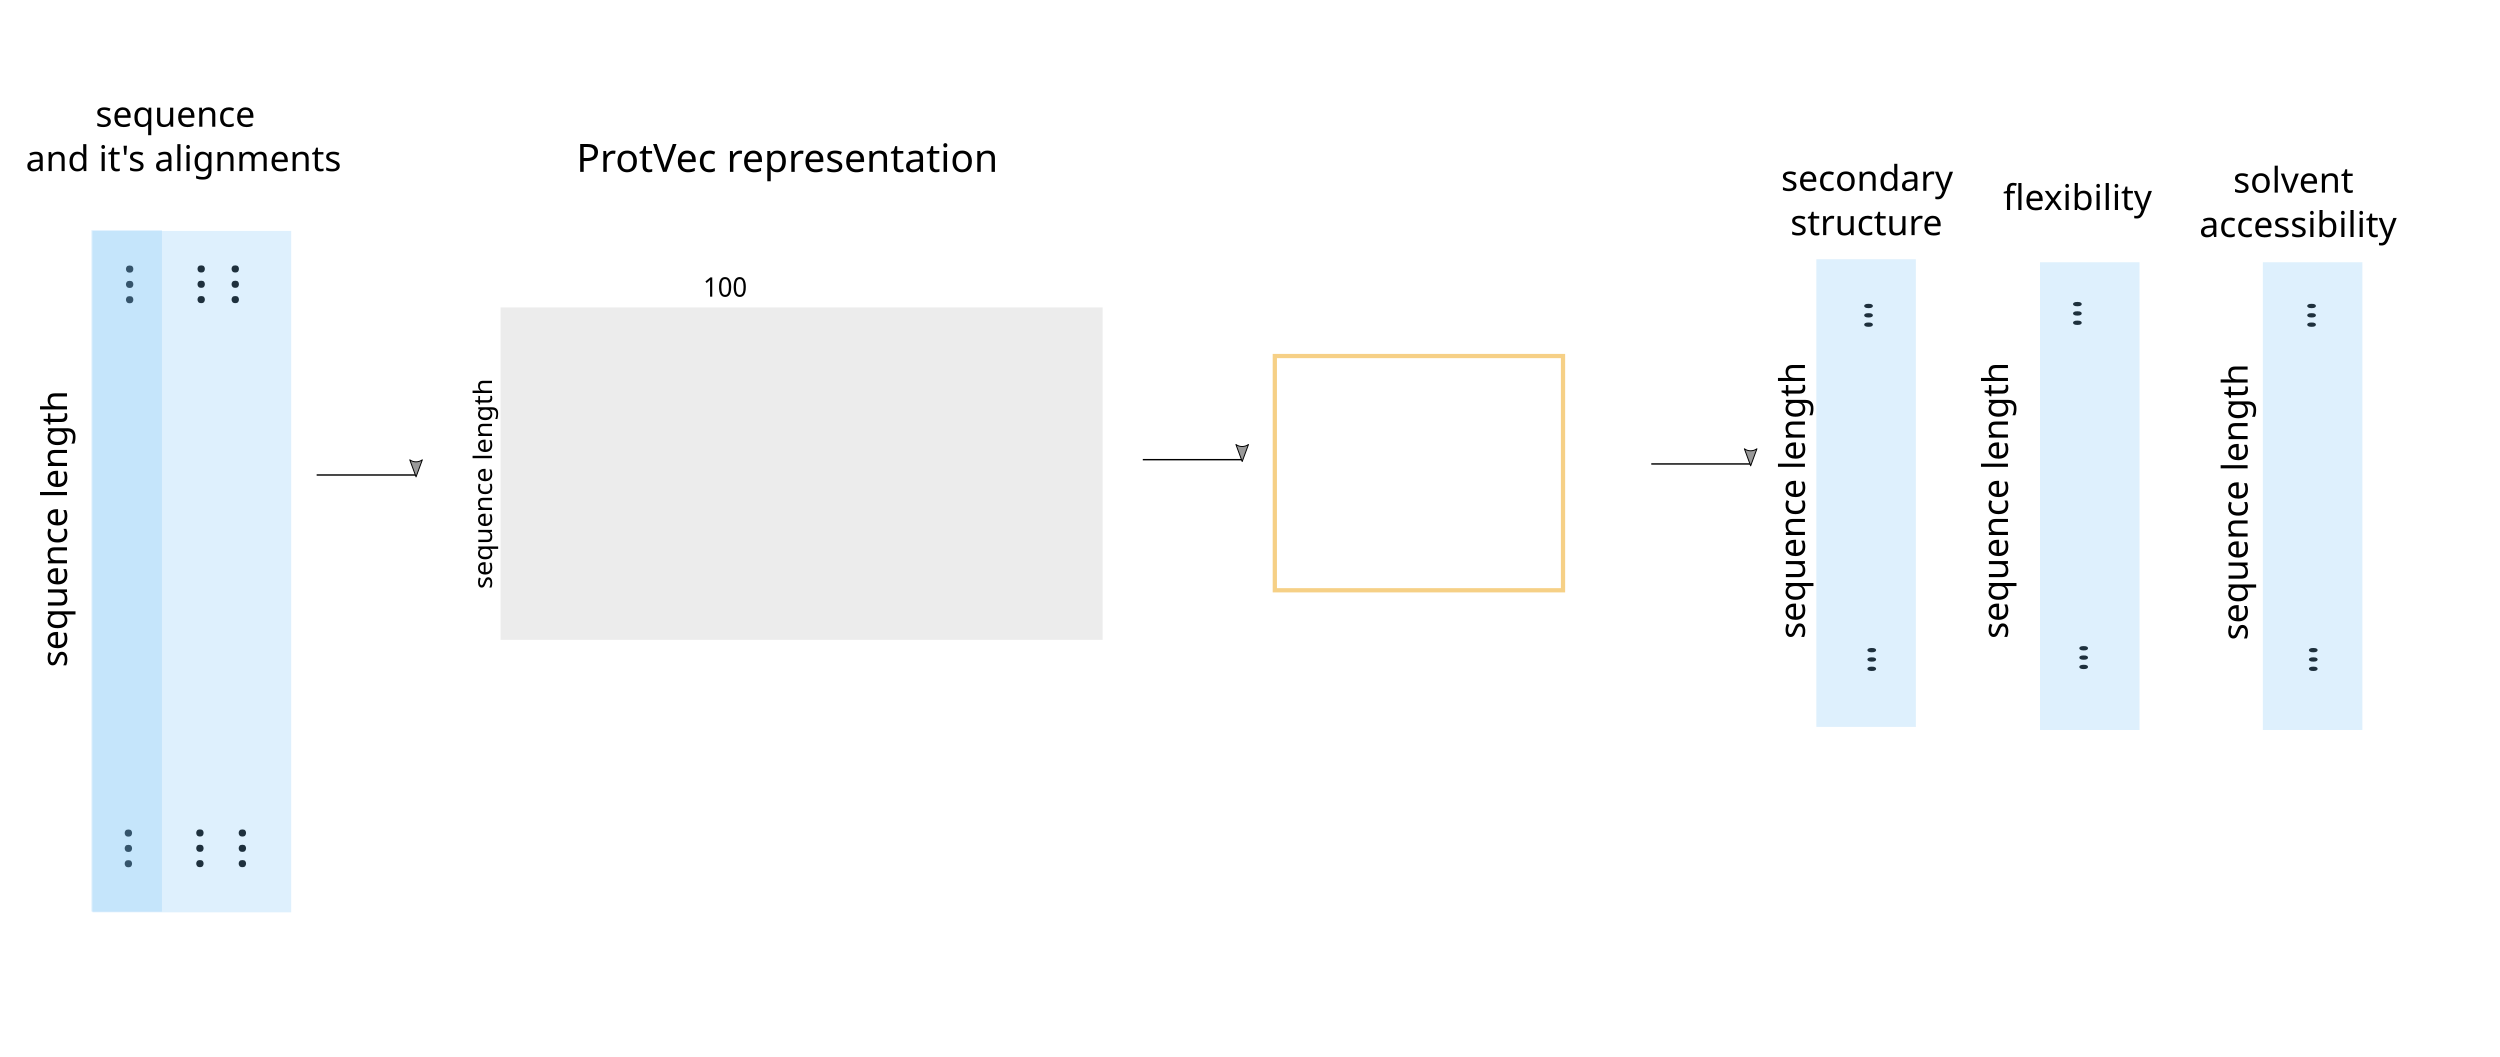
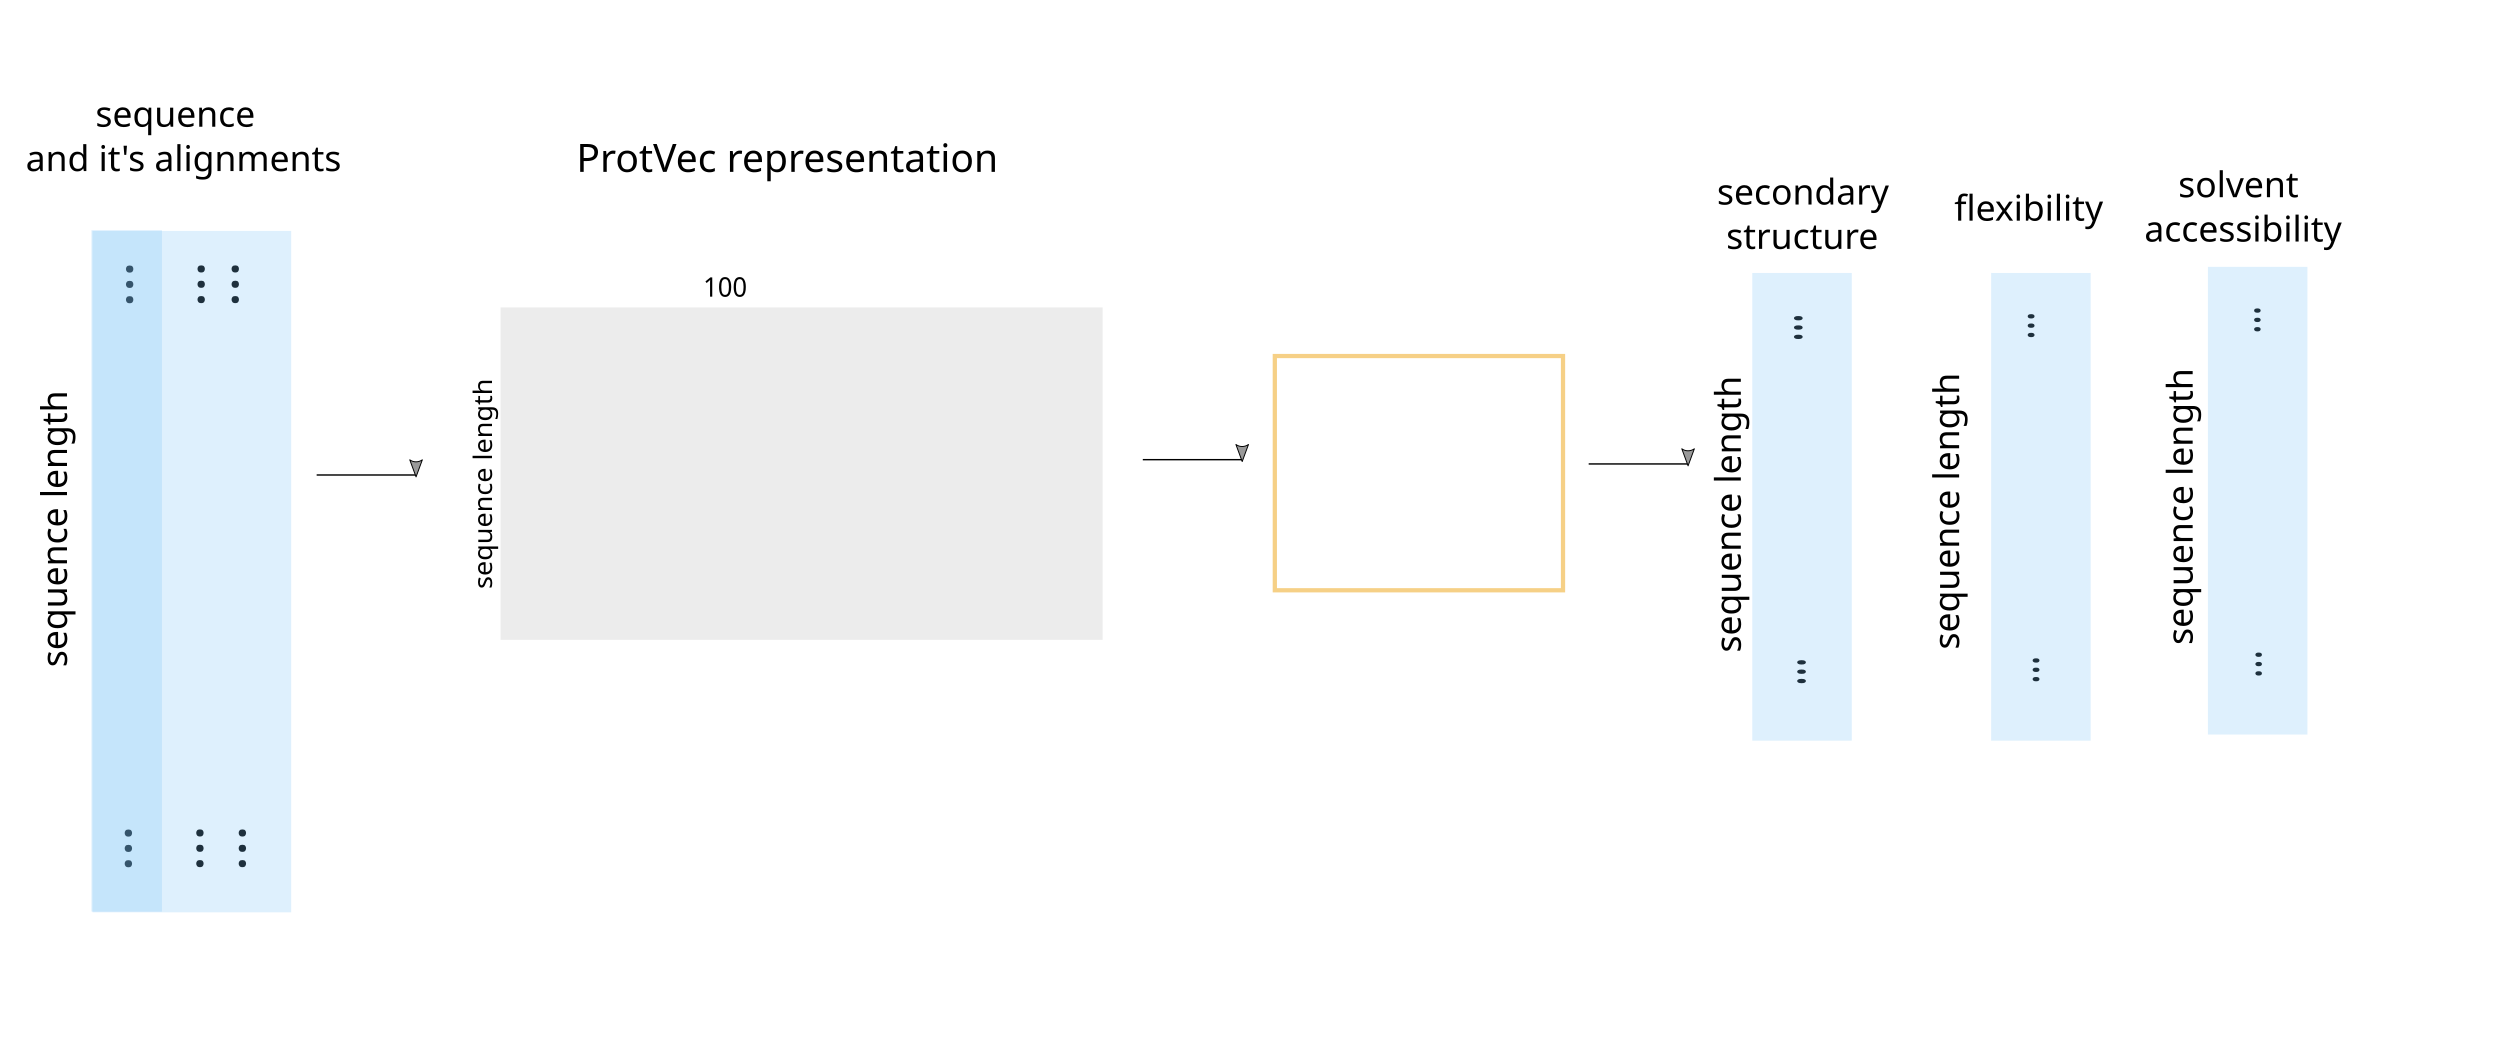
<svg xmlns="http://www.w3.org/2000/svg" xmlns:ns1="http://www.openswatchbook.org/uri/2009/osb" width="497mm" height="210mm" viewBox="0 0 1761.024 744.094" id="svg2" version="1.1">
  <defs id="defs4">
    <marker orient="auto" refY="0" refX="0" id="Arrow1Lstart" style="overflow:visible">
      <path id="path8657" d="M 0,0 5,-5 -12.5,0 5,5 0,0 Z" style="fill:#000000;fill-opacity:1;fill-rule:evenodd;stroke:#000000;stroke-width:1pt;stroke-opacity:1" transform="matrix(0.8,0,0,0.8,10,0)" />
    </marker>
    <marker orient="auto" refY="0" refX="0" id="Arrow2Lend" style="overflow:visible">
      <path id="path8678" style="fill:#999999;fill-opacity:1;fill-rule:evenodd;stroke:#000000;stroke-width:0.625;stroke-linejoin:round;stroke-opacity:1" d="M 8.719,4.034 -2.207,0.016 8.719,-4.002 c -1.745,2.372 -1.735,5.617 -6e-7,8.035 z" transform="matrix(-1.1,0,0,-1.1,-1.1,0)" />
    </marker>
    <linearGradient id="linearGradient5948" ns1:paint="solid">
      <stop style="stop-color:#000000;stop-opacity:1;" offset="0" id="stop5950" />
    </linearGradient>
    <linearGradient id="linearGradient4376" ns1:paint="solid">
      <stop style="stop-color:#000000;stop-opacity:1;" offset="0" id="stop4378" />
    </linearGradient>
    <marker orient="auto" refY="0" refX="0" id="Arrow2Lend-4" style="overflow:visible">
      <path id="path8678-3" style="fill:#999999;fill-opacity:1;fill-rule:evenodd;stroke:#000000;stroke-width:0.625;stroke-linejoin:round;stroke-opacity:1" d="M 8.719,4.034 -2.207,0.016 8.719,-4.002 c -1.745,2.372 -1.735,5.617 -6e-7,8.035 z" transform="matrix(-1.1,0,0,-1.1,-1.1,0)" />
    </marker>
    <filter style="color-interpolation-filters:sRGB" id="filter10091" x="-0.012" width="1.024" y="-0.018" height="1.035">
      <feGaussianBlur stdDeviation="2.479" id="feGaussianBlur10093" />
    </filter>
    <marker orient="auto" refY="0" refX="0" id="Arrow2Lend-6" style="overflow:visible">
      <path id="path8678-1" style="fill:#999999;fill-opacity:1;fill-rule:evenodd;stroke:#000000;stroke-width:0.625;stroke-linejoin:round;stroke-opacity:1" d="M 8.719,4.034 -2.207,0.016 8.719,-4.002 c -1.745,2.372 -1.735,5.617 -6e-7,8.035 z" transform="matrix(-1.1,0,0,-1.1,-1.1,0)" />
    </marker>
  </defs>
  <g id="layer1" transform="translate(0,-308.2677)">
    <rect style="fill:#ffccaa;stroke:none" id="rect4504" width="32" height="91" x="-230" y="669.362" />
    <text xml:space="preserve" style="font-style:normal;font-weight:normal;font-size:40px;line-height:125%;font-family:sans-serif;letter-spacing:0px;word-spacing:0px;fill:#000000;fill-opacity:1;stroke:none;stroke-width:1px;stroke-linecap:butt;stroke-linejoin:miter;stroke-opacity:1" x="194.737" y="420.783" id="text3374">
      <tspan id="tspan3376" x="194.737" y="420.783" />
    </text>
    <flowRoot xml:space="preserve" id="flowRoot3400" style="font-style:normal;font-weight:normal;font-size:40px;line-height:125%;font-family:sans-serif;letter-spacing:0px;word-spacing:0px;fill:#000000;fill-opacity:1;stroke:none;stroke-width:1px;stroke-linecap:butt;stroke-linejoin:miter;stroke-opacity:1">
      <flowRegion id="flowRegion3402">
        <rect id="rect3404" width="34.211" height="367.105" x="156.579" y="107.252" />
      </flowRegion>
      <flowPara id="flowPara3406" />
    </flowRoot>
    <flowRoot xml:space="preserve" id="flowRoot4382" style="font-style:normal;font-weight:normal;font-size:40px;line-height:125%;font-family:sans-serif;letter-spacing:0px;word-spacing:0px;fill:#000000;fill-opacity:1;stroke:none;stroke-width:1px;stroke-linecap:butt;stroke-linejoin:miter;stroke-opacity:1">
      <flowRegion id="flowRegion4384">
        <rect id="rect4386" width="336.842" height="364.474" x="75" y="171.726" />
      </flowRegion>
      <flowPara id="flowPara4388" />
    </flowRoot>
    <flowRoot xml:space="preserve" id="flowRoot4447" style="font-style:normal;font-weight:normal;font-size:25px;line-height:125%;font-family:sans-serif;letter-spacing:0px;word-spacing:0px;fill:#000000;fill-opacity:1;stroke:none;stroke-width:1px;stroke-linecap:butt;stroke-linejoin:miter;stroke-opacity:1">
      <flowRegion id="flowRegion4449">
        <rect id="rect4451" width="500" height="379" x="414" y="170.094" style="font-size:25px" />
      </flowRegion>
      <flowPara id="flowPara4453" />
    </flowRoot>
    <flowRoot xml:space="preserve" id="flowRoot6033" style="font-style:normal;font-weight:normal;font-size:40px;line-height:125%;font-family:sans-serif;letter-spacing:0px;word-spacing:0px;fill:#000000;fill-opacity:1;stroke:none;stroke-width:1px;stroke-linecap:butt;stroke-linejoin:miter;stroke-opacity:1" transform="translate(0,308.2677)">
      <flowRegion id="flowRegion6035">
        <rect id="rect6037" width="95" height="41" x="535" y="270.094" />
      </flowRegion>
      <flowPara id="flowPara6039">100</flowPara>
    </flowRoot>
    <g id="g6079" transform="matrix(0.4714711,0,0,0.4310005,-324.7139,178.5243)">
      <g transform="matrix(0.8914975,0,0,0.9973412,94.81218,-60.72728)" id="g5996">
        <rect id="rect3574" width="248.842" height="376.105" x="72" y="478.678" style="fill:#ececec;fill-opacity:1" />
        <g id="g5960">
          <flowRoot transform="matrix(0.6460332,0,0,0.9972426,27.01348,308.7588)" style="font-style:normal;font-weight:normal;font-size:25px;line-height:125%;font-family:sans-serif;letter-spacing:0px;word-spacing:0px;fill:#000000;fill-opacity:1;stroke:none;stroke-width:1px;stroke-linecap:butt;stroke-linejoin:miter;stroke-opacity:1" id="flowRoot4390" xml:space="preserve">
            <flowRegion id="flowRegion4392">
              <rect style="font-size:25px" y="171.726" x="76.316" height="372.105" width="366.895" id="rect4394" />
            </flowRegion>
            <flowPara id="flowPara4396">0 0 0 1 0          ...           0 0 0</flowPara>
            <flowPara id="flowPara4400">0 1 0 0 0          ...           0 0 0</flowPara>
            <flowPara id="flowPara4402">0 0 0 0 0          ...           0 0 1</flowPara>
            <flowPara id="flowPara4404">1 0 0 0 0          ...           0 0 0</flowPara>
            <flowPara id="flowPara4406">0 0 0 0 0          ...           0 0 0</flowPara>
            <flowPara id="flowPara4398">0 1 0 0 0          ...           0 0 0</flowPara>
            <flowPara id="flowPara4428" />
            <flowPara id="flowPara4430" />
            <flowPara id="flowPara4432">                        ...</flowPara>
            <flowPara id="flowPara4434" />
            <flowPara id="flowPara4436" />
            <flowPara id="flowPara4438">0 0 0 0 1          ...           0 0 0</flowPara>
            <flowPara id="flowPara4440">0 0 0 0 1          ...           0 0 0</flowPara>
          </flowRoot>
        </g>
      </g>
      <text id="text6071" y="404.362" x="263" style="font-style:normal;font-weight:normal;font-size:25px;line-height:125%;font-family:sans-serif;letter-spacing:0px;word-spacing:0px;fill:#000000;fill-opacity:1;stroke:none;stroke-width:1px;stroke-linecap:butt;stroke-linejoin:miter;stroke-opacity:1" xml:space="preserve">
        <tspan y="404.362" x="263" id="tspan6073">20</tspan>
      </text>
      <text transform="matrix(0,-1,1,0,0,0)" id="text6075" y="140.626" x="-700.194" style="font-style:normal;font-weight:normal;font-size:25px;line-height:125%;font-family:sans-serif;letter-spacing:0px;word-spacing:0px;fill:#000000;fill-opacity:1;stroke:none;stroke-width:1px;stroke-linecap:butt;stroke-linejoin:miter;stroke-opacity:1" xml:space="preserve">
        <tspan y="140.626" x="-700.194" id="tspan6077">sequence length</tspan>
      </text>
    </g>
    <g id="g3566" transform="matrix(1.208554,0,0,0.9929263,-192.1144,180.0952)">
      <flowRoot style="font-style:normal;font-weight:normal;font-size:25px;line-height:125%;font-family:sans-serif;letter-spacing:0px;word-spacing:0px;fill:#000000;fill-opacity:1;stroke:none;stroke-width:1px;stroke-linecap:butt;stroke-linejoin:miter;stroke-opacity:1" id="flowRoot3336-8" xml:space="preserve" transform="translate(-90.81357,376.8499)">
        <flowRegion id="flowRegion3338-7">
          <rect ry="1.316" style="font-size:25px" y="99.358" x="125" height="342" width="26.737" id="rect3340-9" />
        </flowRegion>
        <flowPara id="flowPara3516">K</flowPara>
        <flowPara id="flowPara3564">I</flowPara>
        <flowPara id="flowPara3364-7">D</flowPara>
        <flowPara id="flowPara3542">W</flowPara>
        <flowPara id="flowPara3544">E</flowPara>
        <flowPara id="flowPara3546">K</flowPara>
        <flowPara id="flowPara3548">E</flowPara>
        <flowPara id="flowPara3550">E</flowPara>
        <flowPara id="flowPara3552">M</flowPara>
        <flowPara id="flowPara3554">T</flowPara>
        <flowPara id="flowPara3556">N</flowPara>
        <flowPara id="flowPara6108" />
        <flowPara id="flowPara3522" />
        <flowPara id="flowPara3524" />
      </flowRoot>
      <text transform="matrix(0,1,-1,0,0,0)" id="text6114" y="-39.592" x="827.809" style="font-style:normal;font-weight:normal;font-size:40px;line-height:125%;font-family:sans-serif;letter-spacing:0px;word-spacing:0px;fill:#000000;fill-opacity:1;stroke:none;stroke-width:1px;stroke-linecap:butt;stroke-linejoin:miter;stroke-opacity:1" xml:space="preserve">
        <tspan y="-39.592" x="827.809" id="tspan6116">...</tspan>
      </text>
      <text transform="matrix(0,1,-1,0,0,0)" id="text6114-3" y="-40.52" x="433.29" style="font-style:normal;font-weight:normal;font-size:40px;line-height:125%;font-family:sans-serif;letter-spacing:0px;word-spacing:0px;fill:#000000;fill-opacity:1;stroke:none;stroke-width:1px;stroke-linecap:butt;stroke-linejoin:miter;stroke-opacity:1" xml:space="preserve">
        <tspan y="-40.52" x="433.29" id="tspan6116-6">...</tspan>
      </text>
    </g>
-     <g id="g6162" transform="matrix(1.13608,0,0,0.6137449,343.1911,252.6462)">
+     <g id="g6162" transform="matrix(0.8917921,0,0,0.6137449,551.4626,261.2483)">
      <g id="g3591">
        <flowRoot xml:space="preserve" id="flowRoot3336" style="font-style:normal;font-weight:normal;font-size:25px;line-height:125%;font-family:sans-serif;letter-spacing:0px;word-spacing:0px;fill:#000000;fill-opacity:1;stroke:none;stroke-width:1px;stroke-linecap:butt;stroke-linejoin:miter;stroke-opacity:1" transform="translate(840.7895,378.0046)">
          <flowRegion id="flowRegion3338">
            <rect id="rect3340" width="60.435" height="343.464" x="125" y="99.358" style="font-size:25px" ry="1.316" />
          </flowRegion>
          <flowPara id="flowPara3344">16.8</flowPara>
          <flowPara id="flowPara3346">32.2</flowPara>
          <flowPara id="flowPara3348">31.3</flowPara>
          <flowPara id="flowPara3350">19.0</flowPara>
          <flowPara id="flowPara3352">20.1</flowPara>
          <flowPara id="flowPara3354">20.9</flowPara>
          <flowPara id="flowPara3356">15.5</flowPara>
          <flowPara id="flowPara3358">17.3</flowPara>
          <flowPara id="flowPara3360">48.3</flowPara>
          <flowPara id="flowPara3362">64.2</flowPara>
          <flowPara id="flowPara3364">32.8</flowPara>
        </flowRoot>
        <text xml:space="preserve" style="font-style:normal;font-weight:normal;font-size:40px;line-height:125%;font-family:sans-serif;letter-spacing:0px;word-spacing:0px;fill:#000000;fill-opacity:1;stroke:none;stroke-width:1px;stroke-linecap:butt;stroke-linejoin:miter;stroke-opacity:1" x="434.29" y="-983.824" id="text6114-1" transform="matrix(0,1,-1,0,0,0)">
          <tspan id="tspan6116-2" x="434.29" y="-983.824">...</tspan>
        </text>
        <text xml:space="preserve" style="font-style:normal;font-weight:normal;font-size:40px;line-height:125%;font-family:sans-serif;letter-spacing:0px;word-spacing:0px;fill:#000000;fill-opacity:1;stroke:none;stroke-width:1px;stroke-linecap:butt;stroke-linejoin:miter;stroke-opacity:1" x="829.29" y="-987.717" id="text6114-9" transform="matrix(0,1,-1,0,0,0)">
          <tspan id="tspan6116-3" x="829.29" y="-987.717">...</tspan>
        </text>
      </g>
    </g>
    <flowRoot xml:space="preserve" id="flowRoot6268" style="font-style:normal;font-weight:normal;font-size:25px;line-height:125%;font-family:sans-serif;letter-spacing:0px;word-spacing:0px;fill:#000000;fill-opacity:1;stroke:none;stroke-width:1px;stroke-linecap:butt;stroke-linejoin:miter;stroke-opacity:1">
      <flowRegion id="flowRegion6270">
        <rect id="rect6272" width="221" height="473" x="711" y="139.094" style="font-size:25px" />
      </flowRegion>
      <flowPara id="flowPara6274" />
    </flowRoot>
    <flowRoot xml:space="preserve" id="flowRoot6276" style="font-style:normal;font-weight:normal;font-size:40px;line-height:125%;font-family:sans-serif;letter-spacing:0px;word-spacing:0px;fill:#000000;fill-opacity:1;stroke:none;stroke-width:1px;stroke-linecap:butt;stroke-linejoin:miter;stroke-opacity:1">
      <flowRegion id="flowRegion6278">
        <rect id="rect6280" width="229" height="351" x="732" y="155.094" />
      </flowRegion>
      <flowPara id="flowPara6282" />
    </flowRoot>
    <text xml:space="preserve" style="font-style:normal;font-weight:normal;font-size:40px;line-height:125%;font-family:sans-serif;letter-spacing:0px;word-spacing:0px;fill:#000000;fill-opacity:1;stroke:none;stroke-width:1px;stroke-linecap:butt;stroke-linejoin:miter;stroke-opacity:1" x="758" y="488.362" id="text6284">
      <tspan id="tspan6286" x="758" y="488.362" />
    </text>
    <g id="g6380" transform="matrix(0.6477519,0,0,0.4906596,1324.693,27.36152)">
      <rect y="483.362" x="772" height="370" width="160" id="rect6322" style="fill:#f2f2f2" />
      <flowRoot transform="translate(166,345.2677)" style="font-style:normal;font-weight:normal;font-size:25px;line-height:125%;font-family:sans-serif;letter-spacing:0px;word-spacing:0px;fill:#000000;fill-opacity:1;stroke:none;stroke-width:1px;stroke-linecap:butt;stroke-linejoin:miter;stroke-opacity:1" id="flowRoot6296" xml:space="preserve">
        <flowRegion id="flowRegion6298">
          <rect style="font-size:25px" y="134.094" x="611" height="375" width="154" id="rect6300" />
        </flowRegion>
        <flowPara id="flowPara6302">0.7  0.3  0.0</flowPara>
        <flowPara id="flowPara6306">0.0  0.6  0.4</flowPara>
        <flowPara id="flowPara6330">0.1  0.8  0.1</flowPara>
        <flowPara id="flowPara6308">0.3  0.4  0.3</flowPara>
        <flowPara id="flowPara6310">          ...</flowPara>
        <flowPara id="flowPara6374">          ...</flowPara>
        <flowPara id="flowPara6376">          ...</flowPara>
        <flowPara id="flowPara6378">          ...</flowPara>
        <flowPara id="flowPara6312">          ...</flowPara>
        <flowPara id="flowPara6314">          ...</flowPara>
        <flowPara id="flowPara6316">0.2  0.8  0.0</flowPara>
        <flowPara id="flowPara6318">0.9  0.0  0.0 </flowPara>
        <flowPara id="flowPara6320" />
      </flowRoot>
      <text id="text6324" y="473.362" x="846" style="font-style:normal;font-weight:normal;font-size:25px;line-height:125%;font-family:sans-serif;letter-spacing:0px;word-spacing:0px;fill:#000000;fill-opacity:1;stroke:none;stroke-width:1px;stroke-linecap:butt;stroke-linejoin:miter;stroke-opacity:1" xml:space="preserve">
        <tspan y="473.362" x="846" id="tspan6326">3</tspan>
      </text>
      <text transform="matrix(0,-1,1,0,0,0)" id="text6332" y="763.626" x="-723.194" style="font-style:normal;font-weight:normal;font-size:25px;line-height:125%;font-family:sans-serif;letter-spacing:0px;word-spacing:0px;fill:#000000;fill-opacity:1;stroke:none;stroke-width:1px;stroke-linecap:butt;stroke-linejoin:miter;stroke-opacity:1" xml:space="preserve">
        <tspan y="763.626" x="-723.194" id="tspan6334">sequence length</tspan>
      </text>
    </g>
    <g id="g10413" transform="translate(-432,-171)">
      <g style="opacity:0.292;filter:url(#filter10091)" transform="matrix(0.520768,0,0,0.5245944,-86.62733,392.0218)" id="g6247">
        <rect style="fill:#ececec" id="rect4445" width="463" height="308" x="458" y="369.362" />
        <flowRoot xml:space="preserve" id="flowRoot4455" style="font-style:normal;font-weight:normal;font-size:25px;line-height:125%;font-family:sans-serif;letter-spacing:0px;word-spacing:0px;fill:#000000;fill-opacity:1;stroke:none;stroke-width:1px;stroke-linecap:butt;stroke-linejoin:miter;stroke-opacity:1" transform="matrix(0.926,0,0,0.8126649,73.71,230.3197)">
          <flowRegion id="flowRegion4457">
            <rect id="rect4459" width="501" height="379" x="414" y="171.094" style="font-size:25px" />
          </flowRegion>
          <flowPara id="flowPara4461">0.000 0.000 0.000     ...      0.000 0.000 0.367 0.112 2.453     ...      4.767 2.006</flowPara>
          <flowPara id="flowPara4463">7.899 0.902 5.232     ...      1.113 0.900</flowPara>
          <flowPara id="flowPara4486">2.222 5.456 0.004     ...      2.780 0.714</flowPara>
          <flowPara id="flowPara4488" />
          <flowPara id="flowPara4492" />
          <flowPara id="flowPara4494" />
          <flowPara id="flowPara4496" />
          <flowPara id="flowPara4498" />
          <flowPara id="flowPara4500" />
          <flowPara id="flowPara4502">0.456 9.899 2.003      ...     2.223 6.545</flowPara>
          <flowPara id="flowPara5994">0.000 0.000 0.000      ...     0.000 0.000</flowPara>
        </flowRoot>
        <text xml:space="preserve" style="font-style:normal;font-weight:normal;font-size:25px;line-height:125%;font-family:sans-serif;letter-spacing:0px;word-spacing:0px;fill:#000000;fill-opacity:1;stroke:none;stroke-width:1px;stroke-linecap:butt;stroke-linejoin:miter;stroke-opacity:1" x="656" y="359.362" id="text6041">
          <tspan id="tspan6043" x="656" y="359.362">100</tspan>
        </text>
        <text xml:space="preserve" style="font-style:normal;font-weight:normal;font-size:25px;line-height:125%;font-family:sans-serif;letter-spacing:0px;word-spacing:0px;fill:#000000;fill-opacity:1;stroke:none;stroke-width:1px;stroke-linecap:butt;stroke-linejoin:miter;stroke-opacity:1" x="-630.194" y="449.626" id="text6045" transform="matrix(0,-1,1,0,0,0)">
          <tspan id="tspan6047" x="-630.194" y="449.626">sequence length</tspan>
        </text>
      </g>
      <text transform="scale(0.9328806,1.071949)" id="text10019" y="637.495" x="271.682" style="font-style:normal;font-weight:normal;font-size:51.141px;line-height:125%;font-family:sans-serif;letter-spacing:0px;word-spacing:0px;fill:#000000;fill-opacity:1;stroke:none;stroke-width:1px;stroke-linecap:butt;stroke-linejoin:miter;stroke-opacity:1" xml:space="preserve">
        <tspan y="637.495" x="271.682" id="tspan10021">?</tspan>
      </text>
    </g>
    <g id="g15139" transform="translate(-196.7742,45.16129)">
      <g transform="translate(254.8387,3.225807)" id="g15001">
        <flowRoot transform="matrix(0.9646953,0,0,1.007024,-95.50357,389.1707)" xml:space="preserve" id="flowRoot3336-8-6" style="font-style:normal;font-weight:normal;font-size:25px;line-height:125%;font-family:sans-serif;letter-spacing:0px;word-spacing:0px;fill:#000000;fill-opacity:1;stroke:none;stroke-width:1px;stroke-linecap:butt;stroke-linejoin:miter;stroke-opacity:1">
          <flowRegion id="flowRegion3338-7-7">
            <rect id="rect3340-9-5" width="26.737" height="342" x="125" y="99.358" style="font-size:25px" ry="1.316" />
          </flowRegion>
          <flowPara id="flowPara3516-3">K</flowPara>
          <flowPara id="flowPara3564-5">I</flowPara>
          <flowPara id="flowPara3364-7-6">D</flowPara>
          <flowPara id="flowPara3542-2">W</flowPara>
          <flowPara id="flowPara3544-9">E</flowPara>
          <flowPara id="flowPara3546-1">K</flowPara>
          <flowPara id="flowPara3548-2">E</flowPara>
          <flowPara id="flowPara3550-7">E</flowPara>
          <flowPara id="flowPara3552-0">M</flowPara>
          <flowPara id="flowPara3554-9">T</flowPara>
          <flowPara id="flowPara3556-3">N</flowPara>
          <flowPara id="flowPara6108-6" />
          <flowPara id="flowPara3522-0" />
          <flowPara id="flowPara3524-6" />
        </flowRoot>
        <text xml:space="preserve" style="font-style:normal;font-weight:normal;font-size:39.425px;line-height:125%;font-family:sans-serif;letter-spacing:0px;word-spacing:0px;fill:#000000;fill-opacity:1;stroke:none;stroke-width:1px;stroke-linecap:butt;stroke-linejoin:miter;stroke-opacity:1" x="823.427" y="-30.955" id="text6114-2" transform="matrix(0,1.021703,-0.9787577,0,0,0)">
          <tspan id="tspan6116-61" x="823.427" y="-30.955">...</tspan>
        </text>
        <text xml:space="preserve" style="font-style:normal;font-weight:normal;font-size:39.425px;line-height:125%;font-family:sans-serif;letter-spacing:0px;word-spacing:0px;fill:#000000;fill-opacity:1;stroke:none;stroke-width:1px;stroke-linecap:butt;stroke-linejoin:miter;stroke-opacity:1" x="434.575" y="-31.87" id="text6114-3-8" transform="matrix(0,1.021703,-0.9787577,0,0,0)">
          <tspan id="tspan6116-6-7" x="434.575" y="-31.87">...</tspan>
        </text>
      </g>
      <g transform="translate(276.2903,3.150538)" id="g14957">
        <flowRoot transform="matrix(0.9646953,0,0,1.007024,-66.56271,389.1777)" xml:space="preserve" id="flowRoot3336-8-2" style="font-style:normal;font-weight:normal;font-size:25px;line-height:125%;font-family:sans-serif;letter-spacing:0px;word-spacing:0px;fill:#000000;fill-opacity:1;stroke:none;stroke-width:1px;stroke-linecap:butt;stroke-linejoin:miter;stroke-opacity:1">
          <flowRegion id="flowRegion3338-7-0">
            <rect id="rect3340-9-2" width="26.737" height="342" x="125" y="99.358" style="font-size:25px" ry="1.316" />
          </flowRegion>
          <flowPara id="flowPara3516-37">E</flowPara>
          <flowPara id="flowPara3564-59">I</flowPara>
          <flowPara id="flowPara3364-7-2">D</flowPara>
          <flowPara id="flowPara3542-28">W</flowPara>
          <flowPara id="flowPara3544-97">G</flowPara>
          <flowPara id="flowPara3546-3">N</flowPara>
          <flowPara id="flowPara3548-6">H</flowPara>
          <flowPara id="flowPara3550-1">R</flowPara>
          <flowPara id="flowPara3552-2">L</flowPara>
          <flowPara id="flowPara3554-93">I</flowPara>
          <flowPara id="flowPara3556-1">D</flowPara>
          <flowPara id="flowPara6108-9" />
          <flowPara id="flowPara3522-4" />
          <flowPara id="flowPara3524-7" />
        </flowRoot>
        <text xml:space="preserve" style="font-style:normal;font-weight:normal;font-size:39.425px;line-height:125%;font-family:sans-serif;letter-spacing:0px;word-spacing:0px;fill:#000000;fill-opacity:1;stroke:none;stroke-width:1px;stroke-linecap:butt;stroke-linejoin:miter;stroke-opacity:1" x="823.42" y="-60.524" id="text6114-8" transform="matrix(0,1.021703,-0.9787577,0,0,0)">
          <tspan id="tspan6116-4" x="823.42" y="-60.524">...</tspan>
        </text>
        <text xml:space="preserve" style="font-style:normal;font-weight:normal;font-size:39.425px;line-height:125%;font-family:sans-serif;letter-spacing:0px;word-spacing:0px;fill:#000000;fill-opacity:1;stroke:none;stroke-width:1px;stroke-linecap:butt;stroke-linejoin:miter;stroke-opacity:1" x="434.568" y="-61.439" id="text6114-3-5" transform="matrix(0,1.021703,-0.9787577,0,0,0)">
          <tspan id="tspan6116-6-0" x="434.568" y="-61.439">...</tspan>
        </text>
        <flowRoot transform="matrix(0.9646953,0,0,1.007024,-36.65716,389.1848)" xml:space="preserve" id="flowRoot3336-8-1" style="font-style:normal;font-weight:normal;font-size:25px;line-height:125%;font-family:sans-serif;letter-spacing:0px;word-spacing:0px;fill:#000000;fill-opacity:1;stroke:none;stroke-width:1px;stroke-linecap:butt;stroke-linejoin:miter;stroke-opacity:1">
          <flowRegion id="flowRegion3338-7-06">
            <rect id="rect3340-9-3" width="26.737" height="342" x="125" y="99.358" style="font-size:25px" ry="1.316" />
          </flowRegion>
          <flowPara id="flowPara3516-2">I</flowPara>
          <flowPara id="flowPara3564-0">I</flowPara>
          <flowPara id="flowPara3364-7-61">D</flowPara>
          <flowPara id="flowPara3542-5">W</flowPara>
          <flowPara id="flowPara3544-5">K</flowPara>
          <flowPara id="flowPara3546-4">N</flowPara>
          <flowPara id="flowPara3548-7">H</flowPara>
          <flowPara id="flowPara3550-6">K</flowPara>
          <flowPara id="flowPara3552-5">L</flowPara>
          <flowPara id="flowPara3554-6">I</flowPara>
          <flowPara id="flowPara3556-9">-</flowPara>
          <flowPara id="flowPara6108-3" />
          <flowPara id="flowPara3522-7" />
          <flowPara id="flowPara3524-4" />
        </flowRoot>
        <text xml:space="preserve" style="font-style:normal;font-weight:normal;font-size:39.425px;line-height:125%;font-family:sans-serif;letter-spacing:0px;word-spacing:0px;fill:#000000;fill-opacity:1;stroke:none;stroke-width:1px;stroke-linecap:butt;stroke-linejoin:miter;stroke-opacity:1" x="823.44" y="-91.079" id="text6114-5" transform="matrix(0,1.021703,-0.9787577,0,0,0)">
          <tspan id="tspan6116-25" x="823.44" y="-91.079">...</tspan>
        </text>
        <text xml:space="preserve" style="font-style:normal;font-weight:normal;font-size:39.425px;line-height:125%;font-family:sans-serif;letter-spacing:0px;word-spacing:0px;fill:#000000;fill-opacity:1;stroke:none;stroke-width:1px;stroke-linecap:butt;stroke-linejoin:miter;stroke-opacity:1" x="434.568" y="-85.96" id="text6114-3-5-7" transform="matrix(0,1.021703,-0.9787577,0,0,0)">
          <tspan id="tspan6116-6-0-8" x="434.568" y="-85.96">...</tspan>
        </text>
      </g>
    </g>
    <rect style="opacity:1;fill:#ffccaa;stroke:none;stroke-width:2.33" id="rect4504-2" width="30.67" height="515.669" x="264.027" y="-170.835" transform="matrix(0,1,-1,0,0,0)" />
    <g id="g10569" transform="translate(-179,253.6989)">
      <flowRoot transform="translate(523,26.26772)" style="font-style:normal;font-weight:normal;font-size:40px;line-height:125%;font-family:sans-serif;text-align:center;letter-spacing:0px;word-spacing:0px;text-anchor:middle;fill:#800000;fill-opacity:1;stroke:none;stroke-width:1px;stroke-linecap:butt;stroke-linejoin:miter;stroke-opacity:1" id="flowRoot3909" xml:space="preserve">
        <flowRegion id="flowRegion3911">
          <rect style="text-align:center;text-anchor:middle;fill:#800000;stroke:none;stroke-opacity:1" y="284.094" x="520" height="180" width="260" id="rect3913" />
        </flowRegion>
        <flowPara id="flowPara3915">machine learning model</flowPara>
      </flowRoot>
      <rect y="305.36" x="1076.998" height="165.005" width="203.005" id="rect4717" style="fill:none;stroke:#f6d086;stroke-width:2.995;stroke-miterlimit:4;stroke-dasharray:none;stroke-opacity:1" />
    </g>
    <path style="fill:#999999;fill-opacity:1;fill-rule:evenodd;stroke:#000000;stroke-width:1px;stroke-linecap:butt;stroke-linejoin:miter;stroke-opacity:1;marker-end:url(#Arrow2Lend)" d="m 875,632.061 -70,0 z" id="path8651" />
    <path style="fill:#999999;fill-opacity:1;fill-rule:evenodd;stroke:#000000;stroke-width:1px;stroke-linecap:butt;stroke-linejoin:miter;stroke-opacity:1;marker-end:url(#Arrow2Lend-4)" d="m 293.054,642.856 -70,0 z" id="path8651-0" />
    <g id="g3659" transform="matrix(1.20072,0,0,1.244675,-263.0615,-152.5466)">
      <rect y="544.224" x="512.745" height="188.115" width="353.208" id="rect4445-3" style="fill:#ececec" />
      <flowRoot transform="matrix(0.5903306,0,0,0.5713318,267.7382,446.0179)" style="font-style:normal;font-weight:normal;font-size:30.133px;line-height:125%;font-family:sans-serif;letter-spacing:0px;word-spacing:0px;fill:#000000;fill-opacity:1;stroke:none;stroke-width:1px;stroke-linecap:butt;stroke-linejoin:miter;stroke-opacity:1" id="flowRoot4455-1" xml:space="preserve">
        <flowRegion id="flowRegion4457-4">
          <rect style="font-size:30.133px" y="171.094" x="414" height="343.241" width="606.645" id="rect4459-9" />
        </flowRegion>
        <flowPara id="flowPara4461-2">
          <flowSpan id="flowSpan13089" style="font-size:30.133px;fill:#aa0000">0.000 0.000 0.000     ...      0.000 0.000</flowSpan> 0.367 0.112 2.453     ...      4.767 2.006</flowPara>
        <flowPara id="flowPara4492-9" />
        <flowPara id="flowPara4494-2" />
        <flowPara id="flowPara4496-6" />
        <flowPara id="flowPara4498-6" />
        <flowPara id="flowPara4500-4" />
        <flowPara id="flowPara4502-9">0.456 9.899 2.003      ...     2.223 6.545</flowPara>
        <flowPara style="font-size:30.133px;fill:#aa0000" id="flowPara5994-5">0.000 0.000 0.000      ...     0.000 0.000</flowPara>
      </flowRoot>
      <text transform="scale(0.9913987,1.008676)" id="text6041-0" y="533.488" x="637.084" style="font-style:normal;font-weight:normal;font-size:15.138px;line-height:125%;font-family:sans-serif;letter-spacing:0px;word-spacing:0px;fill:#000000;fill-opacity:1;stroke:none;stroke-width:1px;stroke-linecap:butt;stroke-linejoin:miter;stroke-opacity:1" xml:space="preserve">
        <tspan y="533.488" x="637.084" id="tspan6043-4">100</tspan>
      </text>
      <text transform="matrix(0,-1.008676,0.9913987,0,0,0)" id="text6045-8" y="512.123" x="-697.479" style="font-style:normal;font-weight:normal;font-size:15.138px;line-height:125%;font-family:sans-serif;letter-spacing:0px;word-spacing:0px;fill:#000000;fill-opacity:1;stroke:none;stroke-width:1px;stroke-linecap:butt;stroke-linejoin:miter;stroke-opacity:1" xml:space="preserve">
        <tspan y="512.123" x="-697.479" id="tspan6047-7">sequence length</tspan>
      </text>
    </g>
-     <path style="fill:#999999;fill-opacity:1;fill-rule:evenodd;stroke:#000000;stroke-width:1px;stroke-linecap:butt;stroke-linejoin:miter;stroke-opacity:1;marker-end:url(#Arrow2Lend-6)" d="m 1233.164,635.079 -70,0 z" id="path8651-06" />
+     <path style="fill:#999999;fill-opacity:1;fill-rule:evenodd;stroke:#000000;stroke-width:1px;stroke-linecap:butt;stroke-linejoin:miter;stroke-opacity:1;marker-end:url(#Arrow2Lend-6)" d="m 1189.078,635.079 -70,0 z" id="path8651-06" />
    <rect style="opacity:1;fill:#7bc3f6;fill-opacity:0.249;stroke:none;stroke-width:3;stroke-miterlimit:4;stroke-dasharray:none;stroke-opacity:1" id="rect15024-1" width="140" height="480" x="65.118" y="470.921" />
    <text xml:space="preserve" style="font-style:normal;font-weight:normal;font-size:25px;line-height:125%;font-family:sans-serif;text-align:center;letter-spacing:0px;word-spacing:0px;text-anchor:middle;fill:#000000;fill-opacity:1;stroke:none;stroke-width:1px;stroke-linecap:butt;stroke-linejoin:miter;stroke-opacity:1" x="145.524" y="397.523" id="text15206">
      <tspan id="tspan15208" x="149.503" y="397.523">sequence </tspan>
      <tspan x="145.524" y="428.773" id="tspan15210">and it's alignments</tspan>
    </text>
    <text xml:space="preserve" style="font-style:normal;font-weight:normal;font-size:25px;line-height:125%;font-family:sans-serif;letter-spacing:0px;word-spacing:0px;fill:#000000;fill-opacity:1;stroke:none;stroke-width:1px;stroke-linecap:butt;stroke-linejoin:miter;stroke-opacity:1" x="-778.227" y="47.185" id="text3678" transform="matrix(0,-1,1,0,0,0)">
      <tspan id="tspan3680" x="-778.227" y="47.185">sequence length</tspan>
    </text>
    <rect style="opacity:1;fill:#7bc3f6;fill-opacity:0.249;stroke:none;stroke-width:3;stroke-miterlimit:4;stroke-dasharray:none;stroke-opacity:1" id="rect15024-1-3" width="49.677" height="480" x="64.409" y="470.427" />
-     <g id="g6162-6" transform="matrix(1.13608,0,0,0.6137449,210.047,253.9742)">
+     <g id="g6162-6" transform="matrix(1.13608,0,0,0.6137449,160.5846,262.5763)">
      <g id="g3591-7">
        <flowRoot xml:space="preserve" id="flowRoot3336-5" style="font-style:normal;font-weight:normal;font-size:25px;line-height:125%;font-family:sans-serif;letter-spacing:0px;word-spacing:0px;fill:#000000;fill-opacity:1;stroke:none;stroke-width:1px;stroke-linecap:butt;stroke-linejoin:miter;stroke-opacity:1" transform="translate(840.7895,378.0046)">
          <flowRegion id="flowRegion3338-3">
            <rect id="rect3340-5" width="19.737" height="375" x="125" y="99.358" style="font-size:25px" ry="1.316" />
          </flowRegion>
          <flowPara id="flowPara3344-6">E</flowPara>
          <flowPara id="flowPara3346-2">E</flowPara>
          <flowPara id="flowPara3348-9">E</flowPara>
          <flowPara id="flowPara3350-1">C</flowPara>
          <flowPara id="flowPara3352-2">C</flowPara>
          <flowPara id="flowPara3354-7">C</flowPara>
          <flowPara id="flowPara3356-0">C</flowPara>
          <flowPara id="flowPara3358-9">E</flowPara>
          <flowPara id="flowPara3360-3">E</flowPara>
          <flowPara id="flowPara3362-6">E</flowPara>
          <flowPara id="flowPara3364-0">C</flowPara>
        </flowRoot>
        <text xml:space="preserve" style="font-style:normal;font-weight:normal;font-size:40px;line-height:125%;font-family:sans-serif;letter-spacing:0px;word-spacing:0px;fill:#000000;fill-opacity:1;stroke:none;stroke-width:1px;stroke-linecap:butt;stroke-linejoin:miter;stroke-opacity:1" x="434.29" y="-971.52" id="text6114-1-6" transform="matrix(0,1,-1,0,0,0)">
          <tspan id="tspan6116-2-2" x="434.29" y="-971.52">...</tspan>
        </text>
        <text xml:space="preserve" style="font-style:normal;font-weight:normal;font-size:40px;line-height:125%;font-family:sans-serif;letter-spacing:0px;word-spacing:0px;fill:#000000;fill-opacity:1;stroke:none;stroke-width:1px;stroke-linecap:butt;stroke-linejoin:miter;stroke-opacity:1" x="829.29" y="-973.52" id="text6114-9-6" transform="matrix(0,1,-1,0,0,0)">
          <tspan id="tspan6116-3-1" x="829.29" y="-973.52">...</tspan>
        </text>
      </g>
    </g>
-     <g id="g6162-4" transform="matrix(1.13608,0,0,0.6137449,497.3992,253.9741)">
+     <g id="g6162-4" transform="matrix(0.8524541,0,0,0.6137449,741.5606,257.2)">
      <g id="g3591-78">
        <g id="g3899">
          <flowRoot transform="translate(840.7895,378.0046)" style="font-style:normal;font-weight:normal;font-size:25px;line-height:125%;font-family:sans-serif;letter-spacing:0px;word-spacing:0px;fill:#000000;fill-opacity:1;stroke:none;stroke-width:1px;stroke-linecap:butt;stroke-linejoin:miter;stroke-opacity:1" id="flowRoot3336-4" xml:space="preserve">
            <flowRegion id="flowRegion3338-5">
              <rect ry="1.316" style="font-size:25px" y="99.358" x="125" height="346.968" width="59.489" id="rect3340-0" />
            </flowRegion>
            <flowPara id="flowPara3344-36">32.3</flowPara>
            <flowPara id="flowPara3346-1">34.5</flowPara>
            <flowPara id="flowPara3348-0">2.03</flowPara>
            <flowPara id="flowPara3350-6">4.03</flowPara>
            <flowPara id="flowPara3352-3">10.0</flowPara>
            <flowPara id="flowPara3354-2">45.5</flowPara>
            <flowPara id="flowPara3356-06">43.5</flowPara>
            <flowPara id="flowPara3358-1">43.5</flowPara>
            <flowPara id="flowPara3360-5">4.89</flowPara>
            <flowPara id="flowPara3362-5">7.84</flowPara>
            <flowPara id="flowPara3364-4">2.23</flowPara>
          </flowRoot>
          <text transform="matrix(0,1,-1,0,0,0)" id="text6114-1-7" y="-993.288" x="434.29" style="font-style:normal;font-weight:normal;font-size:40px;line-height:125%;font-family:sans-serif;letter-spacing:0px;word-spacing:0px;fill:#000000;fill-opacity:1;stroke:none;stroke-width:1px;stroke-linecap:butt;stroke-linejoin:miter;stroke-opacity:1" xml:space="preserve">
            <tspan y="-993.288" x="434.29" id="tspan6116-2-6">...</tspan>
          </text>
          <text transform="matrix(0,1,-1,0,0,0)" id="text6114-9-5" y="-994.342" x="829.29" style="font-style:normal;font-weight:normal;font-size:40px;line-height:125%;font-family:sans-serif;letter-spacing:0px;word-spacing:0px;fill:#000000;fill-opacity:1;stroke:none;stroke-width:1px;stroke-linecap:butt;stroke-linejoin:miter;stroke-opacity:1" xml:space="preserve">
            <tspan y="-994.342" x="829.29" id="tspan6116-3-6">...</tspan>
          </text>
        </g>
      </g>
    </g>
-     <g id="g4027">
+     <g id="g4027" transform="translate(-45.16129,9.677419)">
      <text id="text14882" y="442.663" x="1254.613" style="font-style:normal;font-weight:normal;font-size:25px;line-height:125%;font-family:sans-serif;letter-spacing:0px;word-spacing:0px;fill:#000000;fill-opacity:1;stroke:none;stroke-width:1px;stroke-linecap:butt;stroke-linejoin:miter;stroke-opacity:1" xml:space="preserve">
        <tspan y="442.663" x="1254.613" id="tspan14884">secondary</tspan>
        <tspan id="tspan3961" y="473.913" x="1254.613"> structure</tspan>
      </text>
      <rect y="490.857" x="1279.462" height="329.462" width="70.108" id="rect15024-3" style="opacity:1;fill:#7bc3f6;fill-opacity:0.249;stroke:none;stroke-width:3;stroke-miterlimit:4;stroke-dasharray:none;stroke-opacity:1" />
      <text transform="matrix(0,-1,1,0,0,0)" id="text3678-5" y="1271.413" x="-758.242" style="font-style:normal;font-weight:normal;font-size:25px;line-height:125%;font-family:sans-serif;letter-spacing:0px;word-spacing:0px;fill:#000000;fill-opacity:1;stroke:none;stroke-width:1px;stroke-linecap:butt;stroke-linejoin:miter;stroke-opacity:1" xml:space="preserve">
        <tspan y="1271.413" x="-758.242" id="tspan3680-2">sequence length</tspan>
      </text>
    </g>
-     <g id="g4020" transform="translate(-16.12903,9.6774193e-7)">
-       <text id="text14886" y="456.179" x="1427.14" style="font-style:normal;font-weight:normal;font-size:25px;line-height:125%;font-family:sans-serif;letter-spacing:0px;word-spacing:0px;fill:#000000;fill-opacity:1;stroke:none;stroke-width:1px;stroke-linecap:butt;stroke-linejoin:miter;stroke-opacity:1" xml:space="preserve">
-         <tspan y="456.179" x="1427.14" id="tspan14888">flexibility</tspan>
-       </text>
-       <rect y="493.007" x="1453.118" height="329.462" width="70.108" id="rect15024-3-7" style="opacity:1;fill:#7bc3f6;fill-opacity:0.249;stroke:none;stroke-width:3;stroke-miterlimit:4;stroke-dasharray:none;stroke-opacity:1" />
-       <text transform="matrix(0,-1,1,0,0,0)" id="text3678-54" y="1430.553" x="-758.242" style="font-style:normal;font-weight:normal;font-size:25px;line-height:125%;font-family:sans-serif;letter-spacing:0px;word-spacing:0px;fill:#000000;fill-opacity:1;stroke:none;stroke-width:1px;stroke-linecap:butt;stroke-linejoin:miter;stroke-opacity:1" xml:space="preserve">
-         <tspan y="1430.553" x="-758.242" id="tspan3680-7">sequence length</tspan>
-       </text>
-     </g>
-     <g id="g4011" transform="translate(2.150538,1.075269)">
+     <g id="g4020" transform="translate(-50.53763,7.526884)">
+       <g id="g3653">
+         <text xml:space="preserve" style="font-style:normal;font-weight:normal;font-size:25px;line-height:125%;font-family:sans-serif;letter-spacing:0px;word-spacing:0px;fill:#000000;fill-opacity:1;stroke:none;stroke-width:1px;stroke-linecap:butt;stroke-linejoin:miter;stroke-opacity:1" x="1427.14" y="456.179" id="text14886">
+           <tspan id="tspan14888" x="1427.14" y="456.179">flexibility</tspan>
+         </text>
+         <rect style="opacity:1;fill:#7bc3f6;fill-opacity:0.249;stroke:none;stroke-width:3;stroke-miterlimit:4;stroke-dasharray:none;stroke-opacity:1" id="rect15024-3-7" width="70.108" height="329.462" x="1453.118" y="493.007" />
+         <text xml:space="preserve" style="font-style:normal;font-weight:normal;font-size:25px;line-height:125%;font-family:sans-serif;letter-spacing:0px;word-spacing:0px;fill:#000000;fill-opacity:1;stroke:none;stroke-width:1px;stroke-linecap:butt;stroke-linejoin:miter;stroke-opacity:1" x="-758.242" y="1430.553" id="text3678-54" transform="matrix(0,-1,1,0,0,0)">
+           <tspan id="tspan3680-7" x="-758.242" y="1430.553">sequence length</tspan>
+         </text>
+       </g>
+     </g>
+     <g id="g4011" transform="translate(-36.55914,4.301075)">
      <text id="text14872" y="442.878" x="1642.584" style="font-style:normal;font-weight:normal;font-size:25px;line-height:125%;font-family:sans-serif;text-align:center;letter-spacing:0px;word-spacing:0px;text-anchor:middle;fill:#000000;fill-opacity:1;stroke:none;stroke-width:1px;stroke-linecap:butt;stroke-linejoin:miter;stroke-opacity:1" xml:space="preserve">
        <tspan y="442.878" x="1642.584" id="tspan14874">solvent</tspan>
        <tspan id="tspan3963" y="474.128" x="1642.584"> accessibility</tspan>
        <tspan id="tspan14876" y="505.378" x="1642.584" />
      </text>
      <rect y="491.932" x="1591.828" height="329.462" width="70.108" id="rect15024-3-4" style="opacity:1;fill:#7bc3f6;fill-opacity:0.249;stroke:none;stroke-width:3;stroke-miterlimit:4;stroke-dasharray:none;stroke-opacity:1" />
      <text transform="matrix(0,-1,1,0,0,0)" id="text3678-4" y="1581.091" x="-758.242" style="font-style:normal;font-weight:normal;font-size:25px;line-height:125%;font-family:sans-serif;letter-spacing:0px;word-spacing:0px;fill:#000000;fill-opacity:1;stroke:none;stroke-width:1px;stroke-linecap:butt;stroke-linejoin:miter;stroke-opacity:1" xml:space="preserve">
        <tspan y="1581.091" x="-758.242" id="tspan3680-4">sequence length</tspan>
      </text>
    </g>
    <text xml:space="preserve" style="font-style:normal;font-weight:normal;font-size:27.5px;line-height:125%;font-family:sans-serif;letter-spacing:0px;word-spacing:0px;fill:#000000;fill-opacity:1;stroke:none;stroke-width:1px;stroke-linecap:butt;stroke-linejoin:miter;stroke-opacity:1" x="406.021" y="429.351" id="text4035">
      <tspan id="tspan4037" x="406.021" y="429.351">ProtVec representation</tspan>
    </text>
  </g>
</svg>
